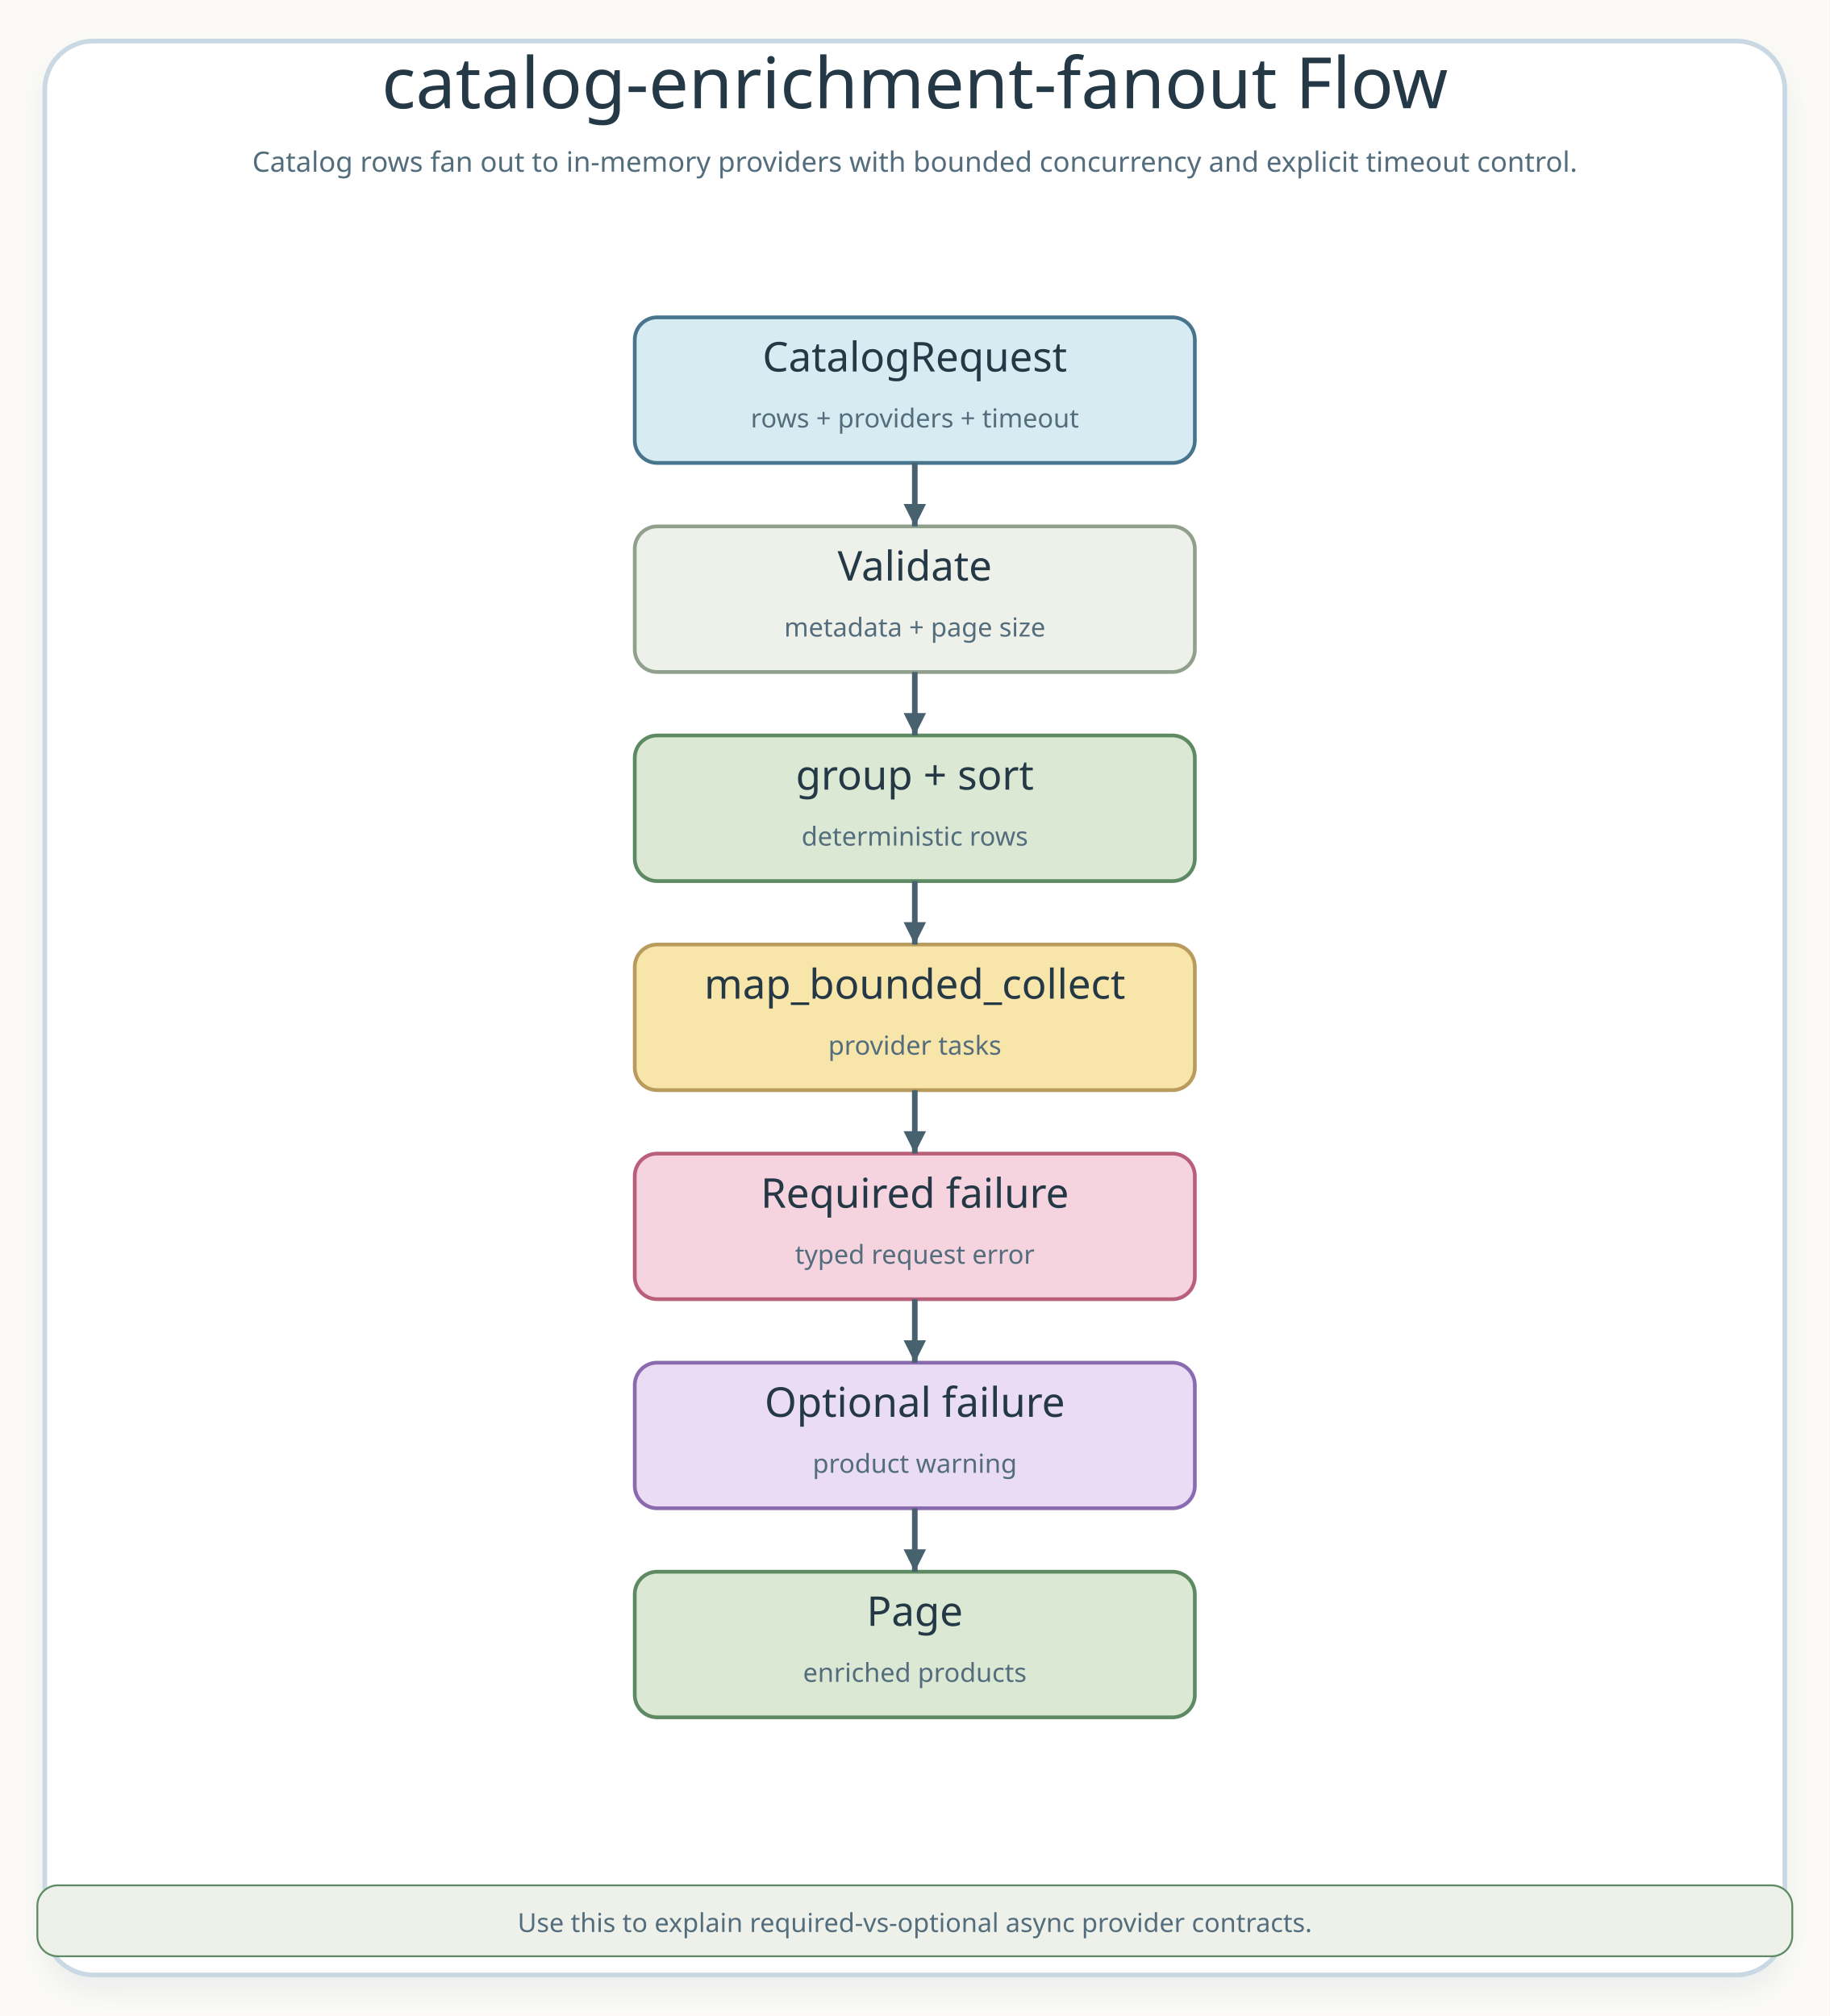
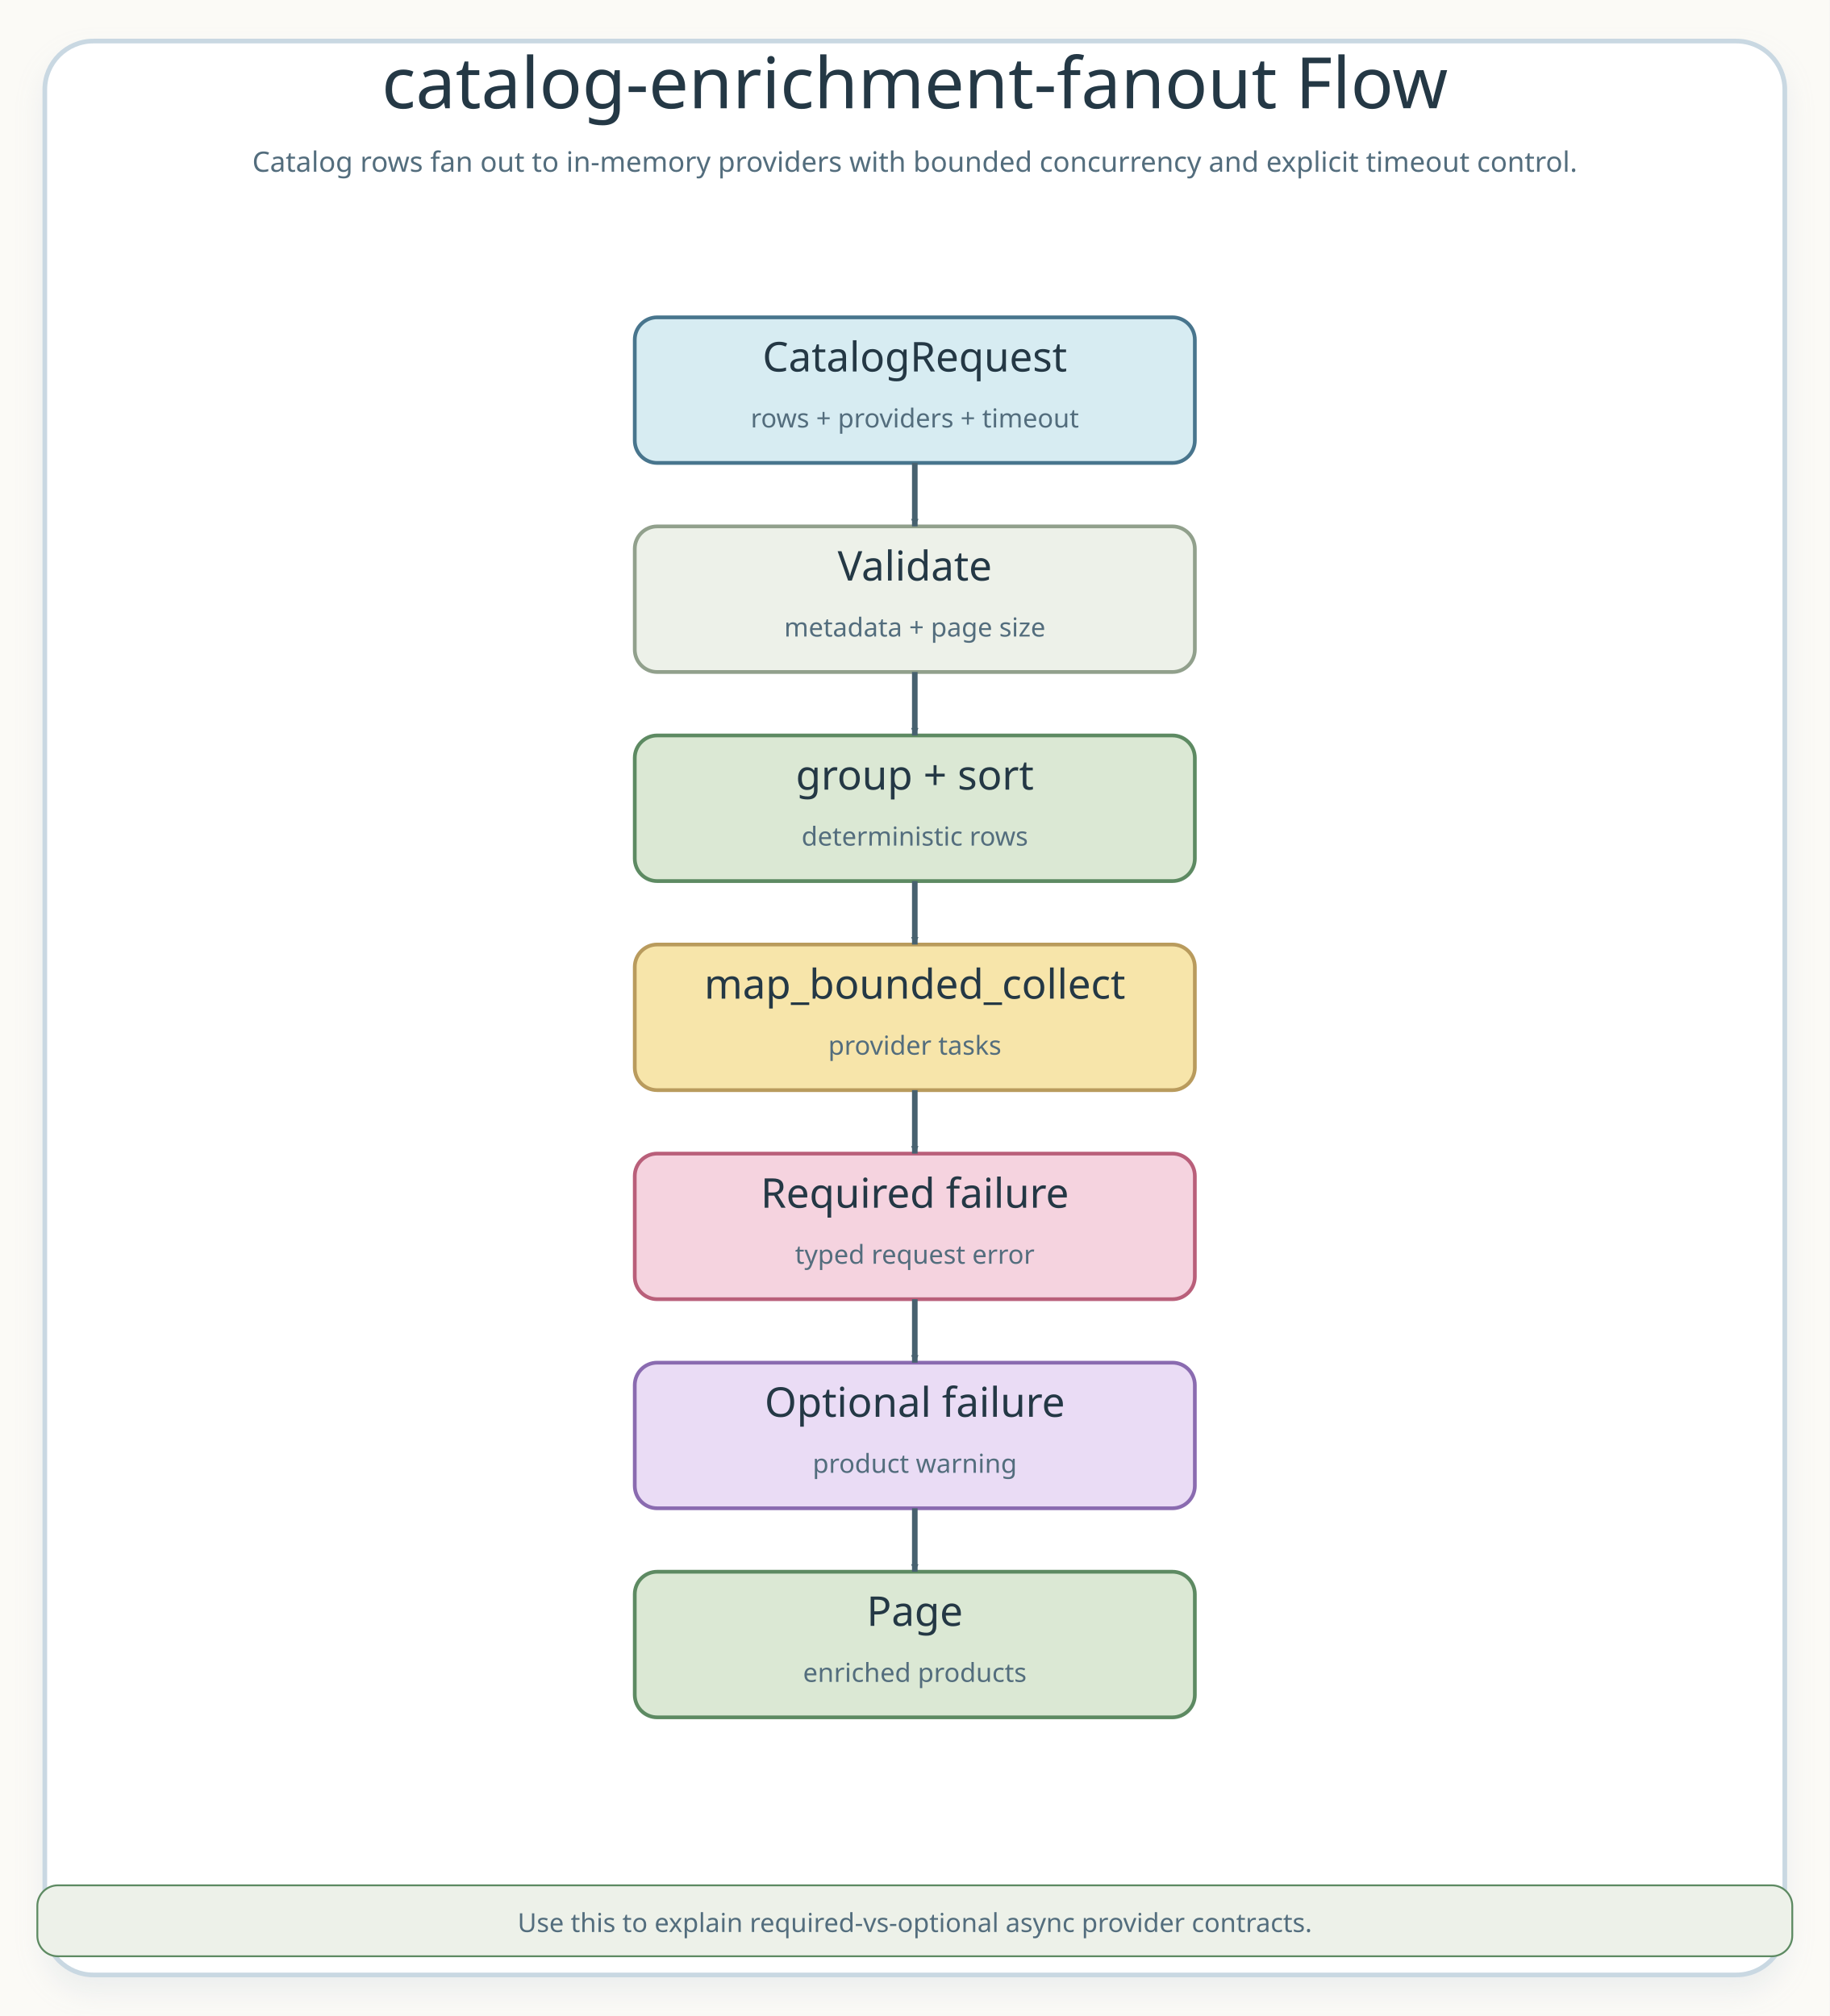
<svg xmlns="http://www.w3.org/2000/svg" width="980" height="1080" viewBox="0 0 980 1080" role="img" aria-labelledby="title desc">
  <defs>
    <filter id="frame-shadow" x="-10%" y="-10%" width="120%" height="120%">
      <feDropShadow dx="0" dy="8" stdDeviation="7" flood-color="#b7c7d1" flood-opacity="0.22" />
    </filter>
-     <marker id="arrow-main" viewBox="0 0 5 5" markerWidth="5" markerHeight="5" refX="4.5" refY="2.5" orient="auto">
-       <path d="M 0.5 0.5 L 4.5 2.5 L 0.5 4.5 Z" fill="#47616f" />
+     <marker id="arrow-main" viewBox="0 0 10 10" markerWidth="10" markerHeight="10" refX="4.5" refY="2.5" orient="auto" markerUnits="userSpaceOnUse" data-role="secondary" data-tip-direction="positive-x">
+       <path d="M 0.5 0.5 L 4.5 2.5 L 0.5 4.5 Z" fill="#47616f" stroke-dasharray="none" />
    </marker>
-     <marker id="arrow-success" viewBox="0 0 5 5" markerWidth="5" markerHeight="5" refX="4.5" refY="2.5" orient="auto">
-       <path d="M 0.5 0.5 L 4.5 2.5 L 0.5 4.5 Z" fill="#4f8b63" />
+     <marker id="arrow-success" viewBox="0 0 10 10" markerWidth="10" markerHeight="10" refX="4.5" refY="2.5" orient="auto" markerUnits="userSpaceOnUse" data-role="secondary" data-tip-direction="positive-x">
+       <path d="M 0.5 0.5 L 4.5 2.5 L 0.5 4.5 Z" fill="#4f8b63" stroke-dasharray="none" />
    </marker>
-     <marker id="arrow-error" viewBox="0 0 5 5" markerWidth="5" markerHeight="5" refX="4.5" refY="2.5" orient="auto">
-       <path d="M 0.5 0.5 L 4.5 2.5 L 0.5 4.5 Z" fill="#b95f7a" />
+     <marker id="arrow-error" viewBox="0 0 10 10" markerWidth="10" markerHeight="10" refX="4.5" refY="2.5" orient="auto" markerUnits="userSpaceOnUse" data-role="secondary" data-tip-direction="positive-x">
+       <path d="M 0.5 0.5 L 4.5 2.5 L 0.5 4.5 Z" fill="#b95f7a" stroke-dasharray="none" />
    </marker>
-     <marker id="arrow-amber" viewBox="0 0 5 5" markerWidth="5" markerHeight="5" refX="4.5" refY="2.5" orient="auto">
-       <path d="M 0.5 0.5 L 4.5 2.5 L 0.5 4.5 Z" fill="#a78335" />
+     <marker id="arrow-amber" viewBox="0 0 10 10" markerWidth="10" markerHeight="10" refX="4.5" refY="2.5" orient="auto" markerUnits="userSpaceOnUse" data-role="secondary" data-tip-direction="positive-x">
+       <path d="M 0.5 0.5 L 4.5 2.5 L 0.5 4.5 Z" fill="#a78335" stroke-dasharray="none" />
    </marker>
    <style>
      @font-face { font-family: 'Architects Daughter'; src: url('file:///Users/debop/Library/Fonts/ArchitectsDaughter-Regular.ttf') format('truetype'); }
      @font-face { font-family: 'Comic Mono'; src: url('file:///Users/debop/Library/Fonts/ComicMono.ttf') format('truetype'); }
      .title { font-family: 'Architects Daughter'; font-size: 38px; fill: #243845; }
      .subtitle, .detail, .route-label, .footer { font-family: 'Comic Mono'; fill: #536d7d; }
      .subtitle { font-size: 15px; }
      .card-title, .band-label { font-family: 'Architects Daughter'; fill: #243845; }
      .card-title { font-size: 22px; }
      .band-label { font-size: 21px; }
      .detail { font-size: 14px; }
      .route-label { font-size: 13px; }
      .footer { font-size: 14px; }
      .band { fill: #ffffff; stroke: #d8e2e8; stroke-width: 2; rx: 16; }
      .line-main { fill: none; stroke: #47616f; stroke-width: 3; marker-end: url(#arrow-main); }
      .line-success { fill: none; stroke: #4f8b63; stroke-width: 3; marker-end: url(#arrow-success); }
      .line-error { fill: none; stroke: #b95f7a; stroke-width: 3; marker-end: url(#arrow-error); }
      .line-amber { fill: none; stroke: #a78335; stroke-width: 3; marker-end: url(#arrow-amber); }
    </style>
  </defs>
  <rect width="980" height="1080" fill="#fbfaf6" />
  <rect x="24" y="22" width="932" height="1036" rx="26" fill="#ffffff" stroke="#c9d8e2" stroke-width="2.5" filter="url(#frame-shadow)" />
  <text class="title" x="490" y="58" text-anchor="middle">catalog-enrichment-fanout Flow</text>
  <text class="subtitle" x="490" y="92" text-anchor="middle">Catalog rows fan out to in-memory providers with bounded concurrency and explicit timeout control.</text>
  <g id="step0">
    <rect x="340" y="170" width="300" height="78" rx="12" fill="#d7ecf2" stroke="#48758d" stroke-width="2" />
    <text class="card-title" x="490" y="199" text-anchor="middle">CatalogRequest</text>
    <text class="detail" x="490" y="229" text-anchor="middle">rows + providers + timeout</text>
  </g>
  <g id="step1">
    <rect x="340" y="282" width="300" height="78" rx="12" fill="#edf1e9" stroke="#91a08c" stroke-width="2" />
    <text class="card-title" x="490" y="311" text-anchor="middle">Validate</text>
    <text class="detail" x="490" y="341" text-anchor="middle">metadata + page size</text>
  </g>
  <g id="step2">
    <rect x="340" y="394" width="300" height="78" rx="12" fill="#dbe8d4" stroke="#5d8a62" stroke-width="2" />
    <text class="card-title" x="490" y="423" text-anchor="middle">group + sort</text>
    <text class="detail" x="490" y="453" text-anchor="middle">deterministic rows</text>
  </g>
  <g id="step3">
    <rect x="340" y="506" width="300" height="78" rx="12" fill="#f7e5aa" stroke="#b99b5d" stroke-width="2" />
    <text class="card-title" x="490" y="535" text-anchor="middle">map_bounded_collect</text>
    <text class="detail" x="490" y="565" text-anchor="middle">provider tasks</text>
  </g>
  <g id="step4">
    <rect x="340" y="618" width="300" height="78" rx="12" fill="#f5d3df" stroke="#b95f7a" stroke-width="2" />
    <text class="card-title" x="490" y="647" text-anchor="middle">Required failure</text>
    <text class="detail" x="490" y="677" text-anchor="middle">typed request error</text>
  </g>
  <g id="step5">
    <rect x="340" y="730" width="300" height="78" rx="12" fill="#eadcf5" stroke="#8a6bb0" stroke-width="2" />
    <text class="card-title" x="490" y="759" text-anchor="middle">Optional failure</text>
    <text class="detail" x="490" y="789" text-anchor="middle">product warning</text>
  </g>
  <g id="step6">
    <rect x="340" y="842" width="300" height="78" rx="12" fill="#dbe8d4" stroke="#5d8a62" stroke-width="2" />
    <text class="card-title" x="490" y="871" text-anchor="middle">Page</text>
    <text class="detail" x="490" y="901" text-anchor="middle">enriched products</text>
  </g>
  <path class="line-main" d="M 490 248 L 490 282" />
  <path class="line-main" d="M 490 360 L 490 394" />
  <path class="line-main" d="M 490 472 L 490 506" />
  <path class="line-main" d="M 490 584 L 490 618" />
  <path class="line-main" d="M 490 696 L 490 730" />
  <path class="line-main" d="M 490 808 L 490 842" />
  <rect x="20" y="1010" width="940" height="38" rx="11" fill="#edf1e9" stroke="#5d8a62" />
  <text class="footer" x="490" y="1035" text-anchor="middle">Use this to explain required-vs-optional async provider contracts.</text>
</svg>
